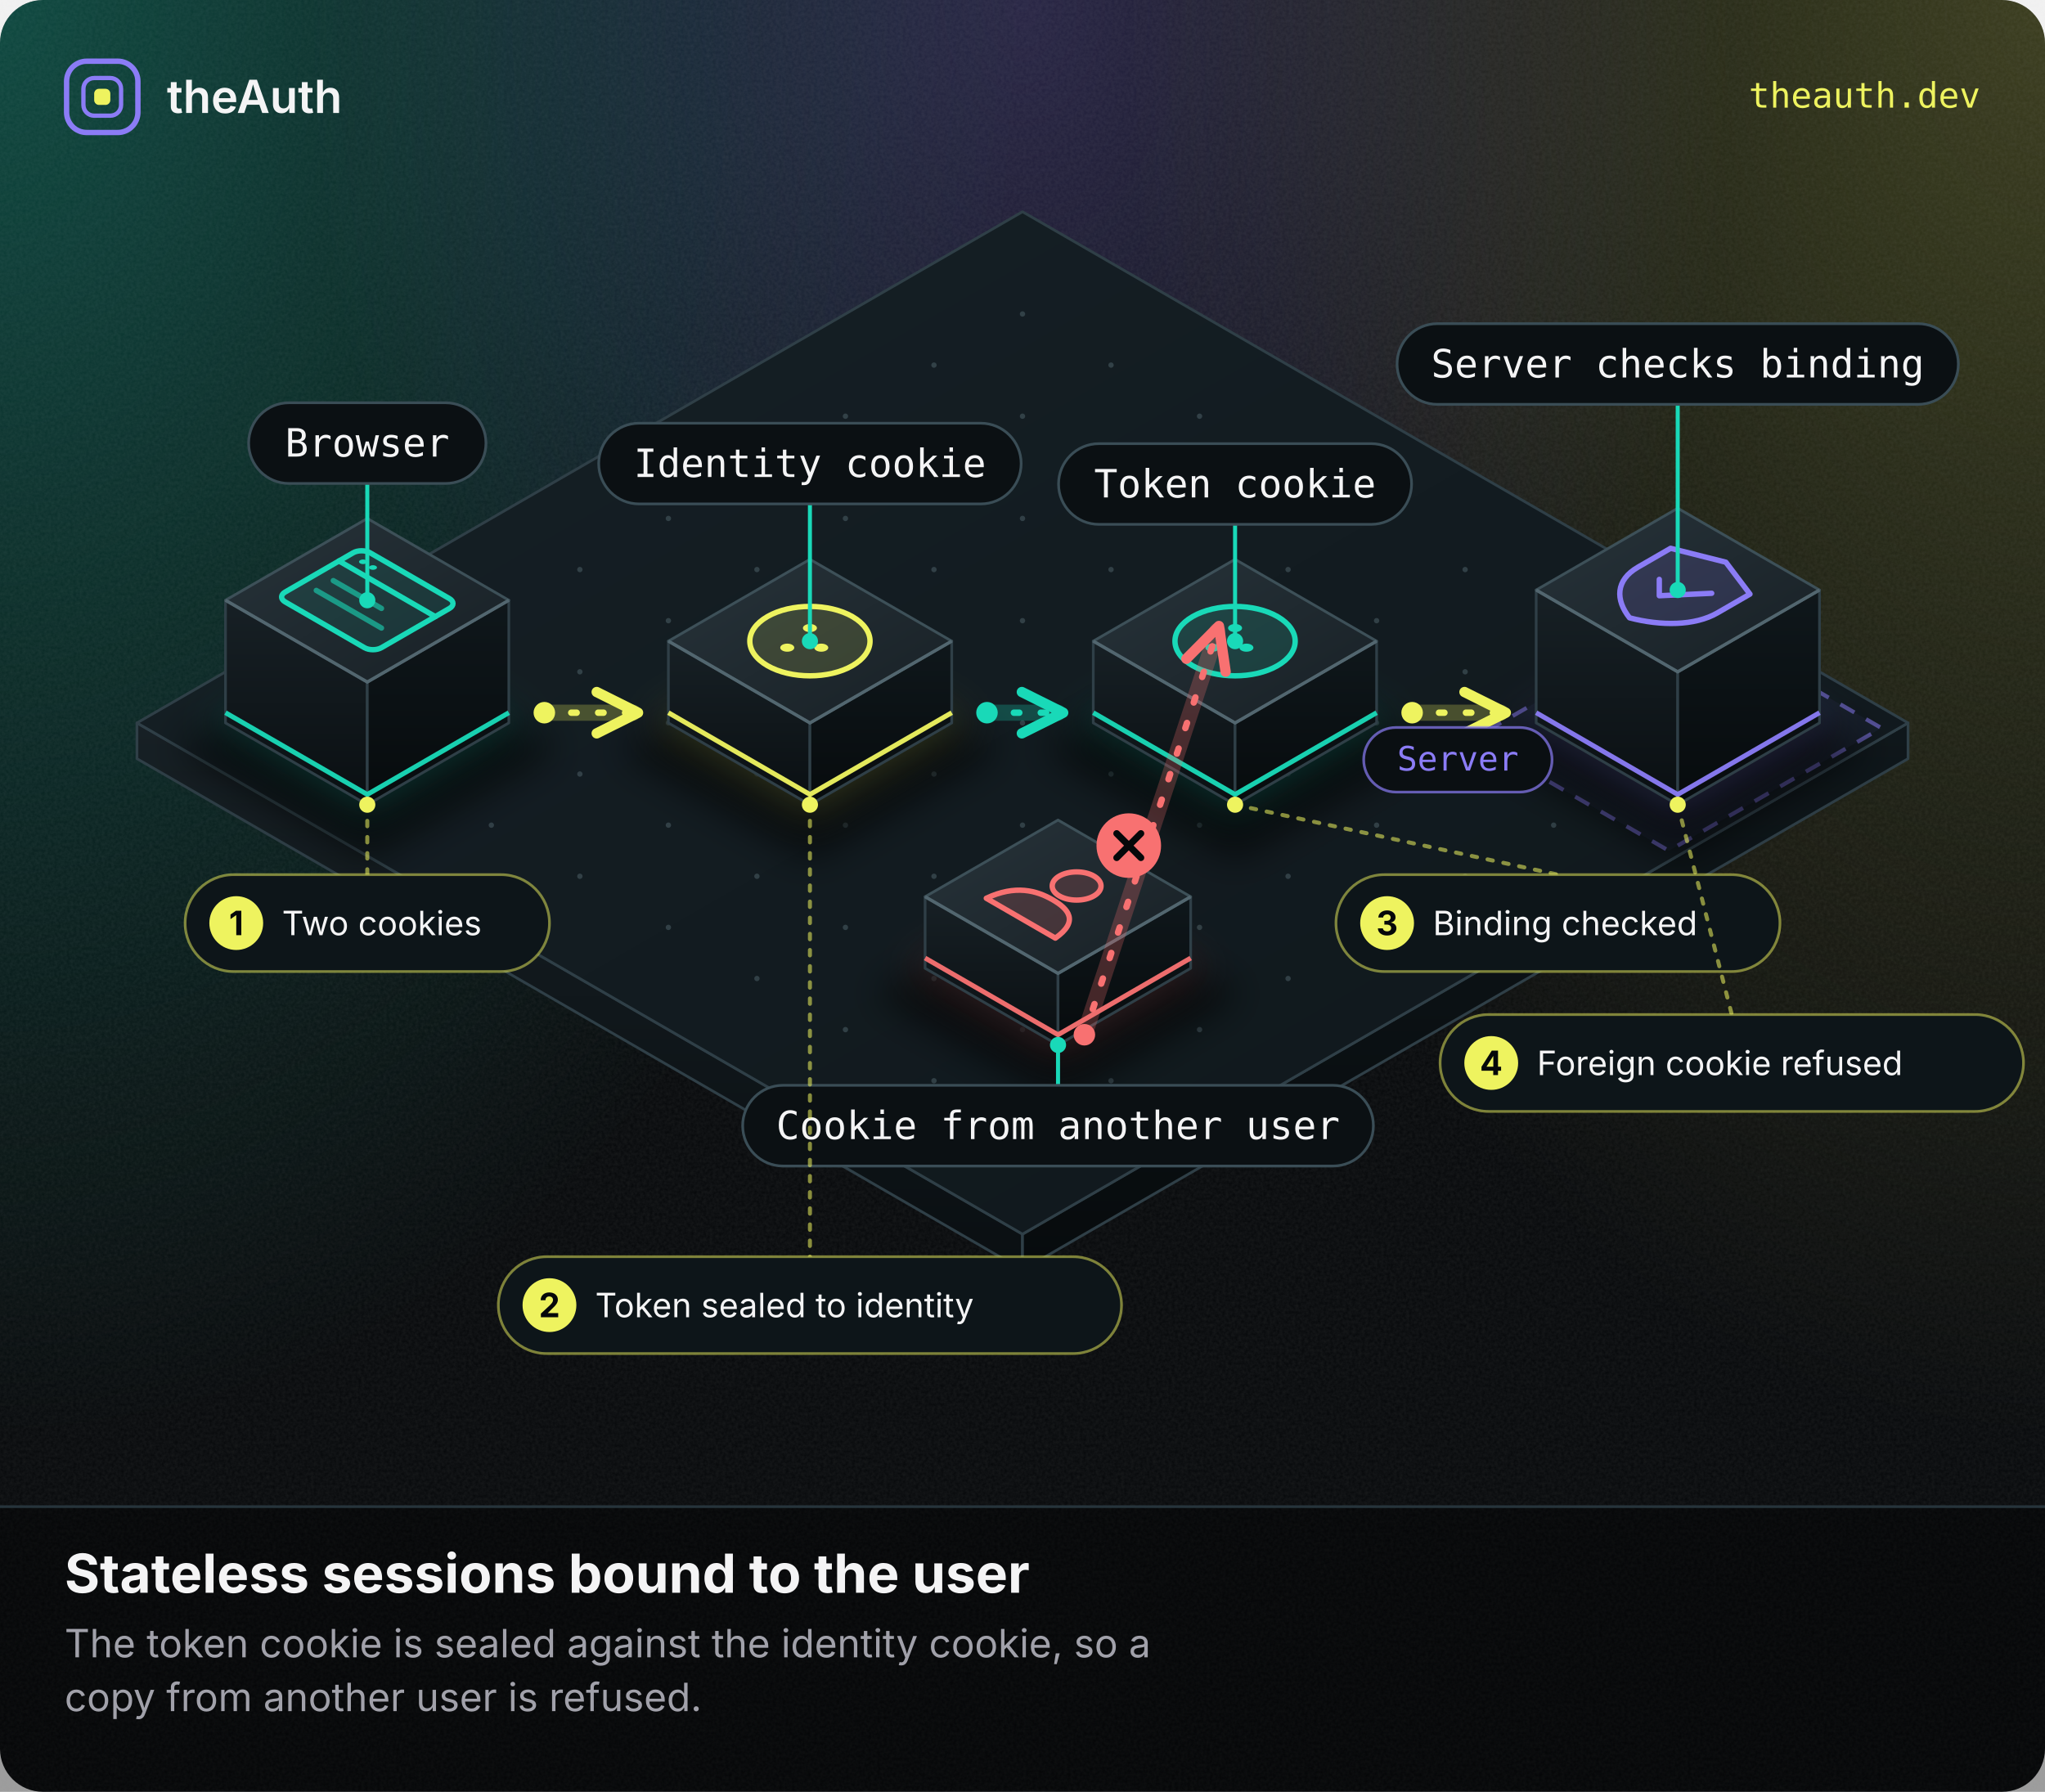
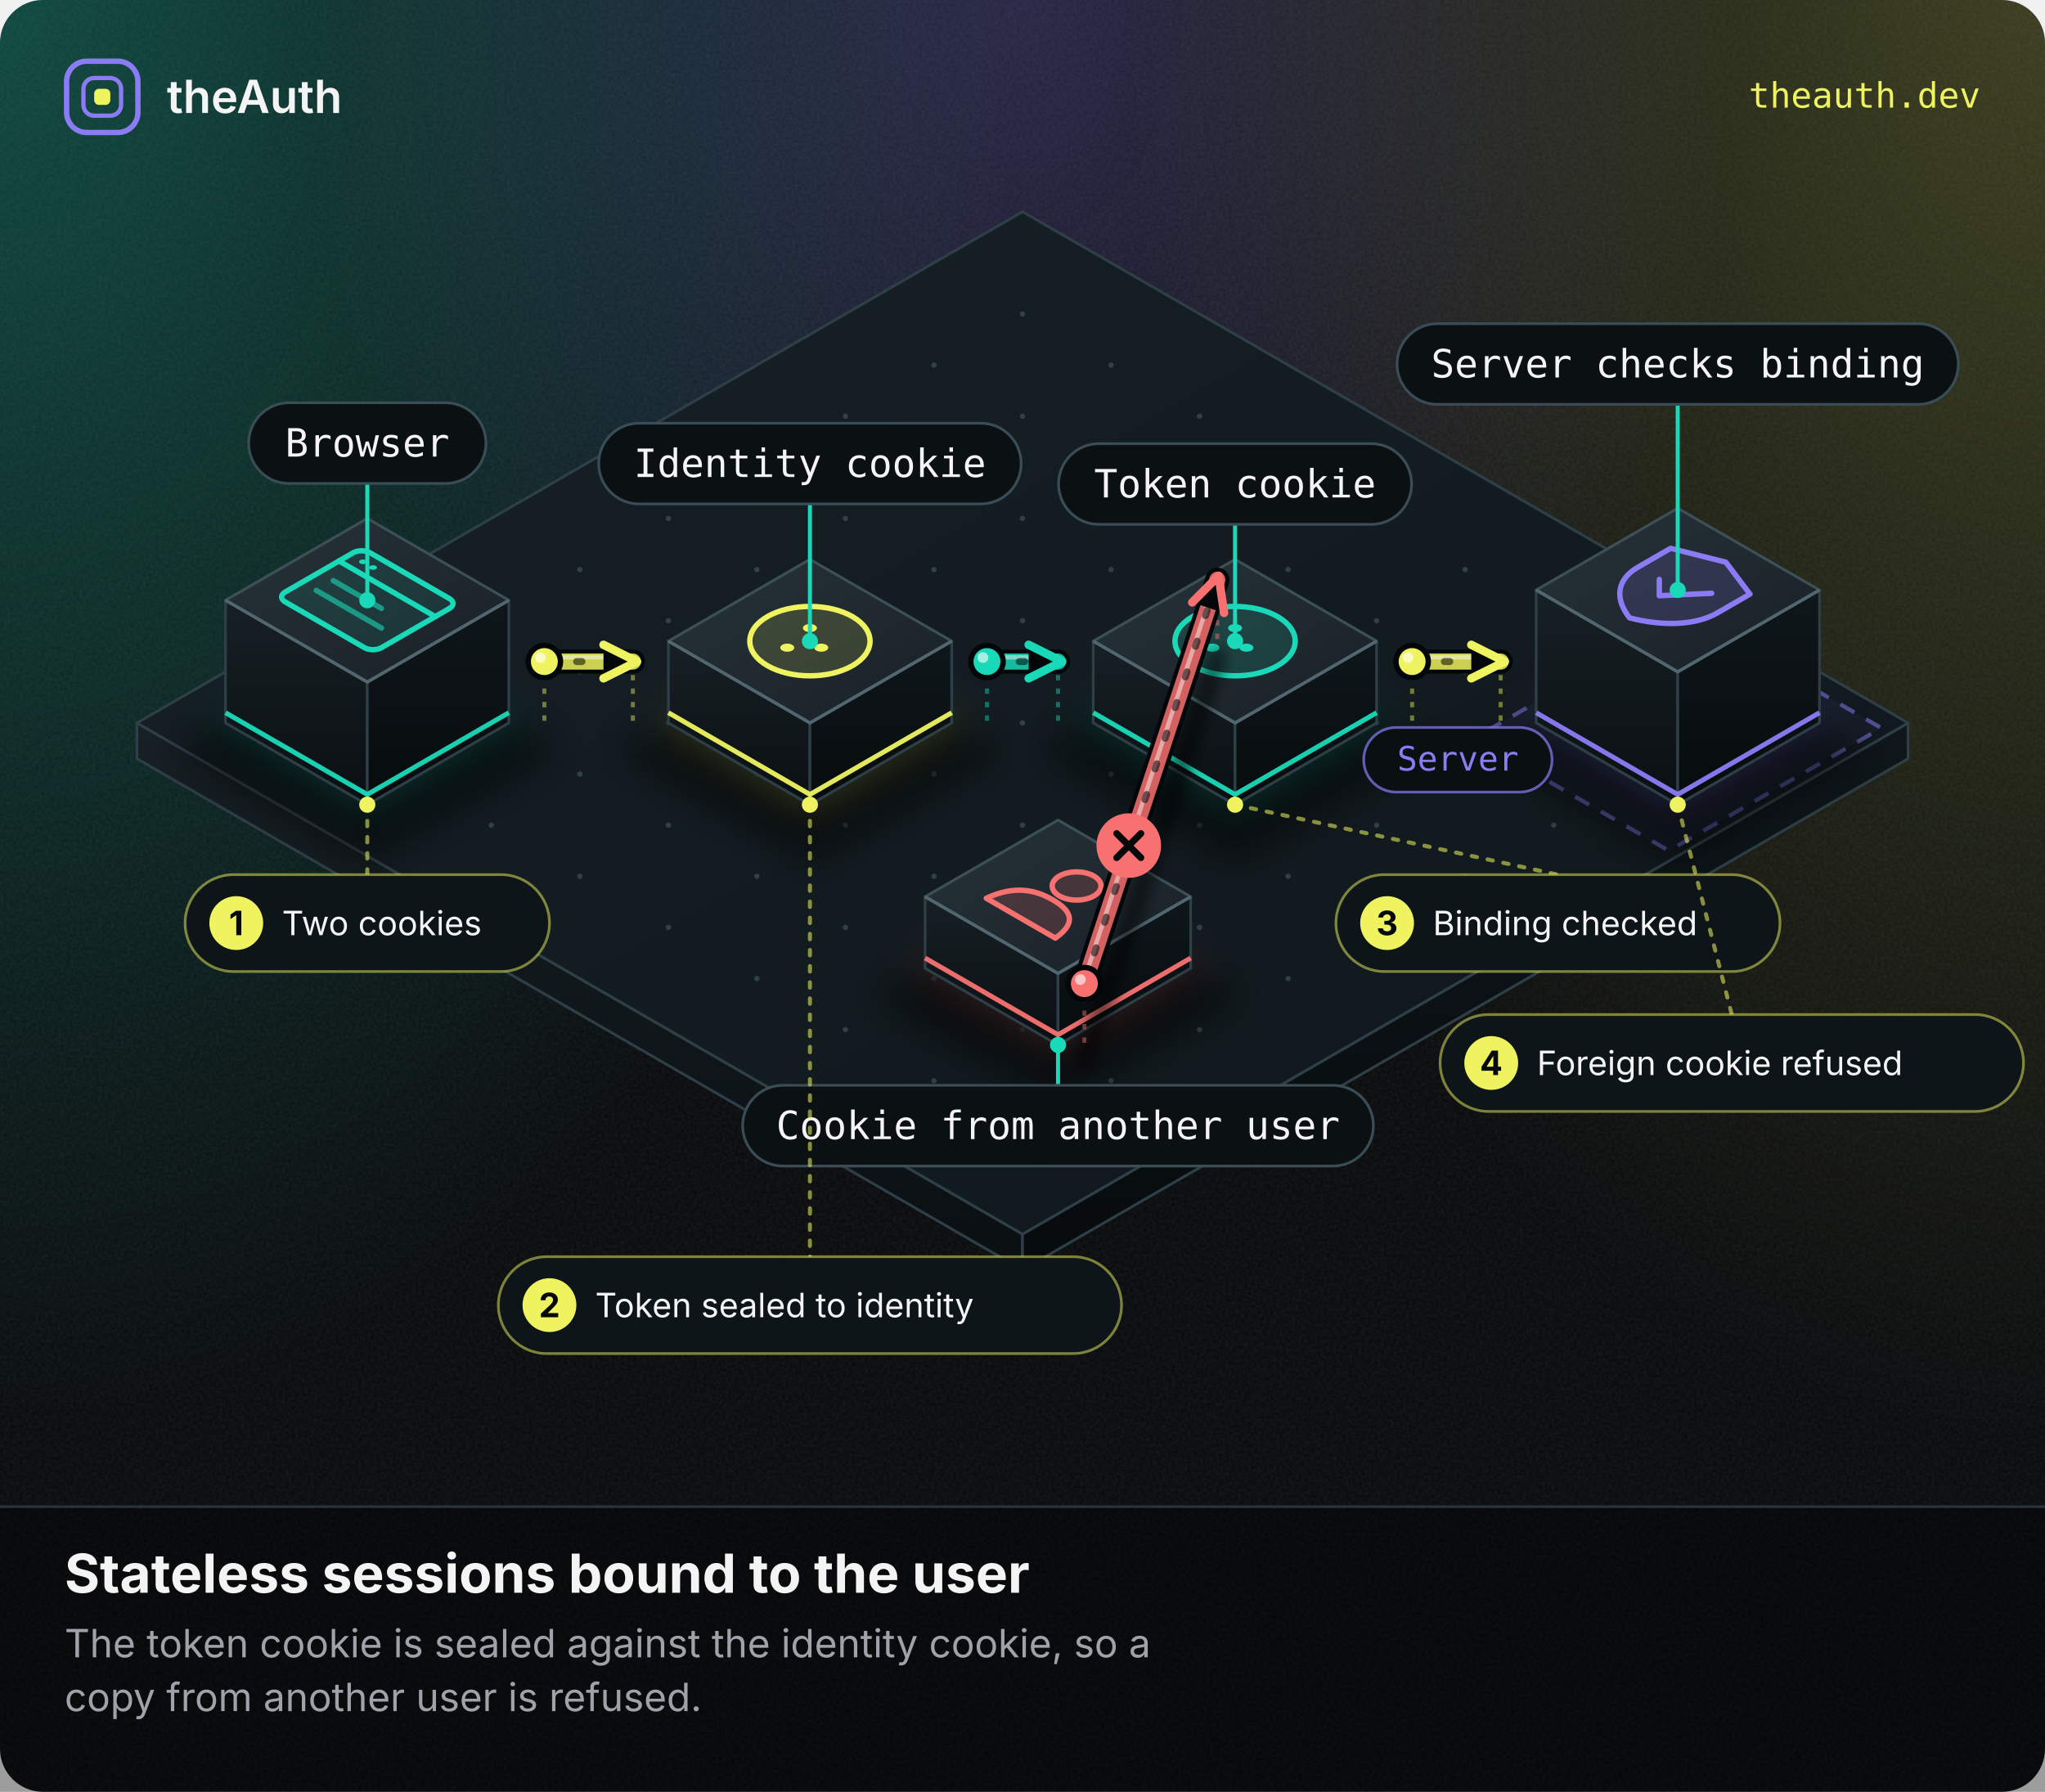
<svg xmlns="http://www.w3.org/2000/svg" viewBox="0 0 760 666" preserveAspectRatio="xMidYMid meet" role="img" aria-labelledby="t d" font-family="Inter,ui-sans-serif,system-ui,-apple-system,Segoe UI,Roboto,sans-serif">
  <defs>
    <radialGradient id="g1" cx="0" cy="0" r="1" gradientUnits="userSpaceOnUse" gradientTransform="translate(0 0) scale(380 532.8)">
      <stop stop-color="#19d9b8" stop-opacity=".30" />
      <stop offset="1" stop-color="#19d9b8" stop-opacity="0" />
    </radialGradient>
    <radialGradient id="g2" cx="0" cy="0" r="1" gradientUnits="userSpaceOnUse" gradientTransform="translate(380 0) scale(266 399.6)">
      <stop stop-color="#8b7cf6" stop-opacity=".24" />
      <stop offset="1" stop-color="#8b7cf6" stop-opacity="0" />
    </radialGradient>
    <radialGradient id="g3" cx="0" cy="0" r="1" gradientUnits="userSpaceOnUse" gradientTransform="translate(760 0) scale(342 532.8)">
      <stop stop-color="#eef35f" stop-opacity=".22" />
      <stop offset="1" stop-color="#eef35f" stop-opacity="0" />
    </radialGradient>
    <linearGradient id="tf" x1="0" y1="0" x2="1" y2="1">
      <stop stop-color="#27333a" />
      <stop offset="1" stop-color="#182025" />
    </linearGradient>
    <linearGradient id="lf" x1="0" y1="0" x2="0" y2="1">
      <stop stop-color="#172025" />
      <stop offset="1" stop-color="#0a0f12" />
    </linearGradient>
    <linearGradient id="rf" x1="0" y1="0" x2="0" y2="1">
      <stop stop-color="#0f171b" />
      <stop offset="1" stop-color="#070b0d" />
    </linearGradient>
    <linearGradient id="pf" x1="0" y1="0" x2="1" y2="1">
      <stop stop-color="#162026" />
      <stop offset="1" stop-color="#0f171b" />
    </linearGradient>
-     <marker id="mt" viewBox="0 0 10 10" refX="8" refY="5" markerWidth="8" markerHeight="8" orient="auto-start-reverse">
-       <path d="M1 1L9 5L1 9" fill="none" stroke="#19d9b8" stroke-width="2" stroke-linecap="round" stroke-linejoin="round" />
+     <marker id="mt" viewBox="0 0 10 10" refX="8" refY="5" markerWidth="6" markerHeight="6" orient="auto-start-reverse">
+       <path d="M1 1L9 5L1 9" fill="#04070a" stroke="#19d9b8" stroke-width="2" stroke-linecap="round" stroke-linejoin="round" />
    </marker>
-     <marker id="ml" viewBox="0 0 10 10" refX="8" refY="5" markerWidth="8" markerHeight="8" orient="auto-start-reverse">
-       <path d="M1 1L9 5L1 9" fill="none" stroke="#eef35f" stroke-width="2" stroke-linecap="round" stroke-linejoin="round" />
+     <marker id="ml" viewBox="0 0 10 10" refX="8" refY="5" markerWidth="6" markerHeight="6" orient="auto-start-reverse">
+       <path d="M1 1L9 5L1 9" fill="#04070a" stroke="#eef35f" stroke-width="2" stroke-linecap="round" stroke-linejoin="round" />
    </marker>
-     <marker id="mp" viewBox="0 0 10 10" refX="8" refY="5" markerWidth="8" markerHeight="8" orient="auto-start-reverse">
-       <path d="M1 1L9 5L1 9" fill="none" stroke="#8b7cf6" stroke-width="2" stroke-linecap="round" stroke-linejoin="round" />
+     <marker id="mp" viewBox="0 0 10 10" refX="8" refY="5" markerWidth="6" markerHeight="6" orient="auto-start-reverse">
+       <path d="M1 1L9 5L1 9" fill="#04070a" stroke="#8b7cf6" stroke-width="2" stroke-linecap="round" stroke-linejoin="round" />
    </marker>
-     <marker id="mr" viewBox="0 0 10 10" refX="8" refY="5" markerWidth="8" markerHeight="8" orient="auto-start-reverse">
-       <path d="M1 1L9 5L1 9" fill="none" stroke="#f87171" stroke-width="2" stroke-linecap="round" stroke-linejoin="round" />
+     <marker id="mr" viewBox="0 0 10 10" refX="8" refY="5" markerWidth="6" markerHeight="6" orient="auto-start-reverse">
+       <path d="M1 1L9 5L1 9" fill="#04070a" stroke="#f87171" stroke-width="2" stroke-linecap="round" stroke-linejoin="round" />
    </marker>
    <style>.flow{animation:flow 1.8s linear infinite}@keyframes flow{to{stroke-dashoffset:-20}}@media (prefers-reduced-motion:reduce){.flow{animation:none}}</style>
+     <filter id="sb" x="-20%" y="-20%" width="140%" height="140%">
+       <feGaussianBlur stdDeviation="2.5" />
+     </filter>
    <filter id="bl" x="-30%" y="-30%" width="160%" height="160%">
      <feGaussianBlur stdDeviation="7" />
    </filter>
    <filter id="n" x="0" y="0" width="100%" height="100%">
      <feTurbulence type="fractalNoise" baseFrequency=".85" numOctaves="2" seed="11" stitchTiles="stitch" />
      <feColorMatrix values="0 0 0 0 1  0 0 0 0 1  0 0 0 0 1  0 0 0 .7 0" />
    </filter>
  </defs>
  <rect width="760" height="666" rx="16" fill="#06080a" />
  <rect width="760" height="666" rx="16" fill="url(#g1)" />
  <rect width="760" height="666" rx="16" fill="url(#g2)" />
  <rect width="760" height="666" rx="16" fill="url(#g3)" />
  <rect width="760" height="666" rx="16" filter="url(#n)" opacity=".10" />
  <polygon points="50.9,282 380,472 380,458.7 50.9,268.7" fill="url(#lf)" stroke="#2f3f47" stroke-width="1" stroke-linejoin="round" />
  <polygon points="709.1,282 380,472 380,458.7 709.1,268.7" fill="url(#rf)" stroke="#2f3f47" stroke-width="1" stroke-linejoin="round" />
  <polygon points="380,78.7 709.1,268.7 380,458.7 50.9,268.7" fill="url(#pf)" stroke="#2f3f47" stroke-width="1" stroke-linejoin="round" />
  <circle cx="380" cy="116.7" r="1" fill="#46585f" opacity=".6" />
  <circle cx="347.1" cy="135.7" r="1" fill="#46585f" opacity=".6" />
  <circle cx="314.2" cy="154.7" r="1" fill="#46585f" opacity=".6" />
  <circle cx="281.3" cy="173.7" r="1" fill="#46585f" opacity=".6" />
  <circle cx="248.4" cy="192.7" r="1" fill="#46585f" opacity=".6" />
  <circle cx="215.5" cy="211.7" r="1" fill="#46585f" opacity=".6" />
  <circle cx="182.6" cy="230.7" r="1" fill="#46585f" opacity=".6" />
  <circle cx="149.6" cy="249.7" r="1" fill="#46585f" opacity=".6" />
  <circle cx="116.7" cy="268.7" r="1" fill="#46585f" opacity=".6" />
  <circle cx="412.9" cy="135.7" r="1" fill="#46585f" opacity=".6" />
  <circle cx="380" cy="154.7" r="1" fill="#46585f" opacity=".6" />
  <circle cx="347.1" cy="173.7" r="1" fill="#46585f" opacity=".6" />
  <circle cx="314.2" cy="192.7" r="1" fill="#46585f" opacity=".6" />
  <circle cx="281.3" cy="211.7" r="1" fill="#46585f" opacity=".6" />
  <circle cx="248.4" cy="230.7" r="1" fill="#46585f" opacity=".6" />
  <circle cx="215.5" cy="249.7" r="1" fill="#46585f" opacity=".6" />
  <circle cx="182.6" cy="268.7" r="1" fill="#46585f" opacity=".6" />
  <circle cx="149.6" cy="287.7" r="1" fill="#46585f" opacity=".6" />
  <circle cx="445.8" cy="154.7" r="1" fill="#46585f" opacity=".6" />
  <circle cx="412.9" cy="173.7" r="1" fill="#46585f" opacity=".6" />
  <circle cx="380" cy="192.7" r="1" fill="#46585f" opacity=".6" />
  <circle cx="347.1" cy="211.7" r="1" fill="#46585f" opacity=".6" />
  <circle cx="314.2" cy="230.7" r="1" fill="#46585f" opacity=".6" />
  <circle cx="281.3" cy="249.7" r="1" fill="#46585f" opacity=".6" />
  <circle cx="248.4" cy="268.7" r="1" fill="#46585f" opacity=".6" />
  <circle cx="215.5" cy="287.7" r="1" fill="#46585f" opacity=".6" />
  <circle cx="182.6" cy="306.7" r="1" fill="#46585f" opacity=".6" />
  <circle cx="478.7" cy="173.7" r="1" fill="#46585f" opacity=".6" />
  <circle cx="445.8" cy="192.7" r="1" fill="#46585f" opacity=".6" />
  <circle cx="412.9" cy="211.7" r="1" fill="#46585f" opacity=".6" />
  <circle cx="380" cy="230.7" r="1" fill="#46585f" opacity=".6" />
  <circle cx="347.1" cy="249.7" r="1" fill="#46585f" opacity=".6" />
  <circle cx="314.2" cy="268.7" r="1" fill="#46585f" opacity=".6" />
  <circle cx="281.3" cy="287.7" r="1" fill="#46585f" opacity=".6" />
  <circle cx="248.4" cy="306.7" r="1" fill="#46585f" opacity=".6" />
  <circle cx="215.5" cy="325.7" r="1" fill="#46585f" opacity=".6" />
  <circle cx="511.6" cy="192.7" r="1" fill="#46585f" opacity=".6" />
  <circle cx="478.7" cy="211.7" r="1" fill="#46585f" opacity=".6" />
  <circle cx="445.8" cy="230.7" r="1" fill="#46585f" opacity=".6" />
  <circle cx="412.9" cy="249.7" r="1" fill="#46585f" opacity=".6" />
  <circle cx="380" cy="268.7" r="1" fill="#46585f" opacity=".6" />
  <circle cx="347.1" cy="287.7" r="1" fill="#46585f" opacity=".6" />
  <circle cx="314.2" cy="306.7" r="1" fill="#46585f" opacity=".6" />
  <circle cx="281.3" cy="325.7" r="1" fill="#46585f" opacity=".6" />
  <circle cx="248.4" cy="344.7" r="1" fill="#46585f" opacity=".6" />
  <circle cx="544.5" cy="211.7" r="1" fill="#46585f" opacity=".6" />
  <circle cx="511.6" cy="230.7" r="1" fill="#46585f" opacity=".6" />
  <circle cx="478.7" cy="249.7" r="1" fill="#46585f" opacity=".6" />
  <circle cx="445.8" cy="268.7" r="1" fill="#46585f" opacity=".6" />
  <circle cx="412.9" cy="287.7" r="1" fill="#46585f" opacity=".6" />
  <circle cx="380" cy="306.7" r="1" fill="#46585f" opacity=".6" />
  <circle cx="347.1" cy="325.7" r="1" fill="#46585f" opacity=".6" />
  <circle cx="314.2" cy="344.7" r="1" fill="#46585f" opacity=".6" />
  <circle cx="281.3" cy="363.7" r="1" fill="#46585f" opacity=".6" />
  <circle cx="577.4" cy="230.7" r="1" fill="#46585f" opacity=".6" />
  <circle cx="544.5" cy="249.7" r="1" fill="#46585f" opacity=".6" />
  <circle cx="511.6" cy="268.7" r="1" fill="#46585f" opacity=".6" />
  <circle cx="478.7" cy="287.7" r="1" fill="#46585f" opacity=".6" />
  <circle cx="445.8" cy="306.7" r="1" fill="#46585f" opacity=".6" />
  <circle cx="412.9" cy="325.7" r="1" fill="#46585f" opacity=".6" />
  <circle cx="380" cy="344.7" r="1" fill="#46585f" opacity=".6" />
  <circle cx="347.1" cy="363.7" r="1" fill="#46585f" opacity=".6" />
  <circle cx="314.2" cy="382.7" r="1" fill="#46585f" opacity=".6" />
  <circle cx="610.4" cy="249.7" r="1" fill="#46585f" opacity=".6" />
  <circle cx="577.4" cy="268.7" r="1" fill="#46585f" opacity=".6" />
  <circle cx="544.5" cy="287.7" r="1" fill="#46585f" opacity=".6" />
  <circle cx="511.6" cy="306.7" r="1" fill="#46585f" opacity=".6" />
  <circle cx="478.7" cy="325.7" r="1" fill="#46585f" opacity=".6" />
  <circle cx="445.8" cy="344.7" r="1" fill="#46585f" opacity=".6" />
  <circle cx="412.9" cy="363.7" r="1" fill="#46585f" opacity=".6" />
  <circle cx="380" cy="382.7" r="1" fill="#46585f" opacity=".6" />
  <circle cx="347.1" cy="401.7" r="1" fill="#46585f" opacity=".6" />
  <circle cx="643.3" cy="268.7" r="1" fill="#46585f" opacity=".6" />
  <circle cx="610.4" cy="287.7" r="1" fill="#46585f" opacity=".6" />
  <circle cx="577.4" cy="306.7" r="1" fill="#46585f" opacity=".6" />
  <circle cx="544.5" cy="325.7" r="1" fill="#46585f" opacity=".6" />
  <circle cx="511.6" cy="344.7" r="1" fill="#46585f" opacity=".6" />
  <circle cx="478.7" cy="363.7" r="1" fill="#46585f" opacity=".6" />
  <circle cx="445.8" cy="382.7" r="1" fill="#46585f" opacity=".6" />
  <circle cx="412.9" cy="401.7" r="1" fill="#46585f" opacity=".6" />
  <circle cx="380" cy="420.7" r="1" fill="#46585f" opacity=".6" />
  <polygon points="626.8,228.8 699.2,270.6 620.2,316.2 547.8,274.4" fill="#8b7cf6" fill-opacity=".05" stroke="#8b7cf6" stroke-opacity=".55" stroke-width="1.5" stroke-dasharray="6 5" stroke-linejoin="round" />
  <polygon points="136.5,237.2 207.6,278.2 136.5,319.2 65.4,278.2" fill="#000" opacity=".6" filter="url(#bl)" />
  <polygon points="136.5,234.5 195.7,268.7 136.5,302.9 77.2,268.7" fill="#19d9b8" opacity=".16" filter="url(#bl)" />
  <polygon points="83.8,268.7 136.5,299.1 136.5,253.5 83.8,223.1" fill="url(#lf)" stroke="#2f3f47" stroke-width="1" stroke-linejoin="round" />
  <polygon points="189.1,268.7 136.5,299.1 136.5,253.5 189.1,223.1" fill="url(#rf)" stroke="#2f3f47" stroke-width="1" stroke-linejoin="round" />
  <polygon points="136.5,192.7 189.1,223.1 136.5,253.5 83.8,223.1" fill="url(#tf)" stroke="#3d5058" stroke-width="1" stroke-linejoin="round" />
  <polyline points="83.8,223.1 136.5,253.5 189.1,223.1" fill="none" stroke="#52666f" stroke-width="1.2" />
  <polyline points="83.8,264.9 136.5,295.3 189.1,264.9" fill="none" stroke="#19d9b8" stroke-width="1.8" opacity=".95" />
  <g transform="matrix(52.653 30.4 -52.653 30.4 136.5 192.7)" fill="none" stroke-width="2" stroke-linecap="round" stroke-linejoin="round" style="vector-effect:non-scaling-stroke">
    <rect vector-effect="non-scaling-stroke" x=".16" y=".2" width=".68" height=".6" rx=".06" fill="#19d9b8" fill-opacity=".1" stroke="#19d9b8" />
    <path vector-effect="non-scaling-stroke" d="M.16 .36H.84" stroke="#19d9b8" />
    <circle vector-effect="non-scaling-stroke" cx=".25" cy=".28" r=".02" fill="#19d9b8" stroke="none" />
    <circle vector-effect="non-scaling-stroke" cx=".32" cy=".28" r=".02" fill="#19d9b8" stroke="none" />
    <path vector-effect="non-scaling-stroke" d="M.26 .5H.6M.26 .62H.72" stroke="#19d9b8" stroke-opacity=".6" />
  </g>
  <polygon points="301,237.2 372.1,278.2 301,319.2 229.9,278.2" fill="#000" opacity=".6" filter="url(#bl)" />
  <polygon points="301,234.5 360.3,268.7 301,302.9 241.8,268.7" fill="#eef35f" opacity=".16" filter="url(#bl)" />
  <polygon points="248.4,268.7 301,299.1 301,268.7 248.4,238.3" fill="url(#lf)" stroke="#2f3f47" stroke-width="1" stroke-linejoin="round" />
  <polygon points="353.7,268.7 301,299.1 301,268.7 353.7,238.3" fill="url(#rf)" stroke="#2f3f47" stroke-width="1" stroke-linejoin="round" />
  <polygon points="301,207.9 353.7,238.3 301,268.7 248.4,238.3" fill="url(#tf)" stroke="#3d5058" stroke-width="1" stroke-linejoin="round" />
  <polyline points="248.4,238.3 301,268.7 353.7,238.3" fill="none" stroke="#52666f" stroke-width="1.2" />
  <polyline points="248.4,264.9 301,295.3 353.7,264.9" fill="none" stroke="#eef35f" stroke-width="1.8" opacity=".95" />
  <g transform="matrix(52.653 30.4 -52.653 30.4 301 207.9)" fill="none" stroke-width="2" stroke-linecap="round" stroke-linejoin="round" style="vector-effect:non-scaling-stroke">
    <circle vector-effect="non-scaling-stroke" cx=".5" cy=".5" r=".3" fill="#eef35f" fill-opacity=".14" stroke="#eef35f" />
    <circle vector-effect="non-scaling-stroke" cx=".42" cy=".42" r=".035" fill="#eef35f" stroke="none" />
    <circle vector-effect="non-scaling-stroke" cx=".58" cy=".5" r=".035" fill="#eef35f" stroke="none" />
    <circle vector-effect="non-scaling-stroke" cx=".46" cy=".62" r=".035" fill="#eef35f" stroke="none" />
  </g>
  <polygon points="459,237.2 530.1,278.2 459,319.2 387.9,278.2" fill="#000" opacity=".6" filter="url(#bl)" />
  <polygon points="459,234.5 518.2,268.7 459,302.9 399.7,268.7" fill="#19d9b8" opacity=".16" filter="url(#bl)" />
  <polygon points="406.3,268.7 459,299.1 459,268.7 406.3,238.3" fill="url(#lf)" stroke="#2f3f47" stroke-width="1" stroke-linejoin="round" />
  <polygon points="511.6,268.7 459,299.1 459,268.7 511.6,238.3" fill="url(#rf)" stroke="#2f3f47" stroke-width="1" stroke-linejoin="round" />
  <polygon points="459,207.9 511.6,238.3 459,268.7 406.3,238.3" fill="url(#tf)" stroke="#3d5058" stroke-width="1" stroke-linejoin="round" />
  <polyline points="406.3,238.3 459,268.7 511.6,238.3" fill="none" stroke="#52666f" stroke-width="1.2" />
  <polyline points="406.3,264.9 459,295.3 511.6,264.9" fill="none" stroke="#19d9b8" stroke-width="1.8" opacity=".95" />
  <g transform="matrix(52.653 30.4 -52.653 30.4 459 207.9)" fill="none" stroke-width="2" stroke-linecap="round" stroke-linejoin="round" style="vector-effect:non-scaling-stroke">
    <circle vector-effect="non-scaling-stroke" cx=".5" cy=".5" r=".3" fill="#19d9b8" fill-opacity=".14" stroke="#19d9b8" />
    <circle vector-effect="non-scaling-stroke" cx=".42" cy=".42" r=".035" fill="#19d9b8" stroke="none" />
    <circle vector-effect="non-scaling-stroke" cx=".58" cy=".5" r=".035" fill="#19d9b8" stroke="none" />
    <circle vector-effect="non-scaling-stroke" cx=".46" cy=".62" r=".035" fill="#19d9b8" stroke="none" />
  </g>
  <polygon points="623.5,237.2 694.6,278.2 623.5,319.2 552.4,278.2" fill="#000" opacity=".6" filter="url(#bl)" />
  <polygon points="623.5,234.5 682.8,268.7 623.5,302.9 564.3,268.7" fill="#8b7cf6" opacity=".16" filter="url(#bl)" />
  <polygon points="570.9,268.7 623.5,299.1 623.5,249.7 570.9,219.3" fill="url(#lf)" stroke="#2f3f47" stroke-width="1" stroke-linejoin="round" />
  <polygon points="676.2,268.7 623.5,299.1 623.5,249.7 676.2,219.3" fill="url(#rf)" stroke="#2f3f47" stroke-width="1" stroke-linejoin="round" />
  <polygon points="623.5,188.9 676.2,219.3 623.5,249.7 570.9,219.3" fill="url(#tf)" stroke="#3d5058" stroke-width="1" stroke-linejoin="round" />
  <polyline points="570.9,219.3 623.5,249.7 676.2,219.3" fill="none" stroke="#52666f" stroke-width="1.2" />
  <polyline points="570.9,264.9 623.5,295.3 676.2,264.9" fill="none" stroke="#8b7cf6" stroke-width="1.8" opacity=".95" />
  <g transform="matrix(52.653 30.4 -52.653 30.4 623.5 188.9)" fill="none" stroke-width="2" stroke-linecap="round" stroke-linejoin="round" style="vector-effect:non-scaling-stroke">
    <path vector-effect="non-scaling-stroke" d="M.5 .16L.78 .27V.5C.78 .66 .66 .78 .5 .84C.34 .78 .22 .66 .22 .5V.27Z" fill="#8b7cf6" fill-opacity=".16" stroke="#8b7cf6" />
    <path vector-effect="non-scaling-stroke" d="M.37 .5L.47 .6L.64 .4" fill="none" stroke="#8b7cf6" />
  </g>
-   <polyline points="202.3,264.9 235.2,264.9" fill="none" stroke="#eef35f" stroke-opacity=".25" stroke-width="6" stroke-linecap="round" stroke-linejoin="round" />
-   <polyline class="flow" points="202.3,264.9 235.2,264.9" fill="none" stroke="#eef35f" stroke-width="2.4" stroke-dasharray="2 8" stroke-linecap="round" stroke-linejoin="round" marker-end="url(#ml)" />
-   <circle cx="202.3" cy="264.9" r="4" fill="#eef35f" />
-   <polyline points="366.8,264.9 393.2,264.9" fill="none" stroke="#19d9b8" stroke-opacity=".25" stroke-width="6" stroke-linecap="round" stroke-linejoin="round" />
-   <polyline class="flow" points="366.8,264.9 393.2,264.9" fill="none" stroke="#19d9b8" stroke-width="2.4" stroke-dasharray="2 8" stroke-linecap="round" stroke-linejoin="round" marker-end="url(#mt)" />
-   <circle cx="366.8" cy="264.9" r="4" fill="#19d9b8" />
-   <polyline points="524.8,264.9 557.7,264.9" fill="none" stroke="#eef35f" stroke-opacity=".25" stroke-width="6" stroke-linecap="round" stroke-linejoin="round" />
-   <polyline class="flow" points="524.8,264.9 557.7,264.9" fill="none" stroke="#eef35f" stroke-width="2.4" stroke-dasharray="2 8" stroke-linecap="round" stroke-linejoin="round" marker-end="url(#ml)" />
-   <circle cx="524.8" cy="264.9" r="4" fill="#eef35f" />
+   <polyline points="202.3,274.8 235.2,274.8" fill="none" stroke="#000" stroke-opacity=".5" stroke-width="7" stroke-linecap="round" stroke-linejoin="round" filter="url(#sb)" />
+   <line x1="202.3" y1="245.9" x2="202.3" y2="268.7" stroke="#eef35f" stroke-opacity=".45" stroke-width="1.5" stroke-dasharray="2 3" />
+   <line x1="235.2" y1="245.9" x2="235.2" y2="268.7" stroke="#eef35f" stroke-opacity=".45" stroke-width="1.5" stroke-dasharray="2 3" />
+   <polyline points="202.3,245.9 235.2,245.9" fill="none" stroke="#04070a" stroke-width="9" stroke-linecap="round" stroke-linejoin="round" />
+   <polyline points="202.3,245.9 235.2,245.9" fill="none" stroke="#eef35f" stroke-opacity=".85" stroke-width="6" stroke-linecap="round" stroke-linejoin="round" />
+   <polyline points="202.3,244.3 235.2,244.3" fill="none" stroke="#fff" stroke-opacity=".45" stroke-width="1.6" stroke-linecap="round" stroke-linejoin="round" />
+   <polyline class="flow" points="202.3,245.9 235.2,245.9" fill="none" stroke="#04070a" stroke-opacity=".55" stroke-width="2.6" stroke-dasharray="2 10" stroke-linecap="round" stroke-linejoin="round" marker-end="url(#ml)" />
+   <circle cx="202.3" cy="245.9" r="6" fill="#eef35f" stroke="#04070a" stroke-width="2" />
+   <circle cx="200.8" cy="244.4" r="2" fill="#fff" fill-opacity=".6" />
+   <polyline points="366.8,274.8 393.2,274.8" fill="none" stroke="#000" stroke-opacity=".5" stroke-width="7" stroke-linecap="round" stroke-linejoin="round" filter="url(#sb)" />
+   <line x1="366.8" y1="245.9" x2="366.8" y2="268.7" stroke="#19d9b8" stroke-opacity=".45" stroke-width="1.5" stroke-dasharray="2 3" />
+   <line x1="393.2" y1="245.9" x2="393.2" y2="268.7" stroke="#19d9b8" stroke-opacity=".45" stroke-width="1.5" stroke-dasharray="2 3" />
+   <polyline points="366.8,245.9 393.2,245.9" fill="none" stroke="#04070a" stroke-width="9" stroke-linecap="round" stroke-linejoin="round" />
+   <polyline points="366.8,245.9 393.2,245.9" fill="none" stroke="#19d9b8" stroke-opacity=".85" stroke-width="6" stroke-linecap="round" stroke-linejoin="round" />
+   <polyline points="366.8,244.3 393.2,244.3" fill="none" stroke="#fff" stroke-opacity=".45" stroke-width="1.6" stroke-linecap="round" stroke-linejoin="round" />
+   <polyline class="flow" points="366.8,245.9 393.2,245.9" fill="none" stroke="#04070a" stroke-opacity=".55" stroke-width="2.6" stroke-dasharray="2 10" stroke-linecap="round" stroke-linejoin="round" marker-end="url(#mt)" />
+   <circle cx="366.8" cy="245.9" r="6" fill="#19d9b8" stroke="#04070a" stroke-width="2" />
+   <circle cx="365.3" cy="244.4" r="2" fill="#fff" fill-opacity=".6" />
+   <polyline points="524.8,274.8 557.7,274.8" fill="none" stroke="#000" stroke-opacity=".5" stroke-width="7" stroke-linecap="round" stroke-linejoin="round" filter="url(#sb)" />
+   <line x1="524.8" y1="245.9" x2="524.8" y2="268.7" stroke="#eef35f" stroke-opacity=".45" stroke-width="1.5" stroke-dasharray="2 3" />
+   <line x1="557.7" y1="245.9" x2="557.7" y2="268.7" stroke="#eef35f" stroke-opacity=".45" stroke-width="1.5" stroke-dasharray="2 3" />
+   <polyline points="524.8,245.9 557.7,245.9" fill="none" stroke="#04070a" stroke-width="9" stroke-linecap="round" stroke-linejoin="round" />
+   <polyline points="524.8,245.9 557.7,245.9" fill="none" stroke="#eef35f" stroke-opacity=".85" stroke-width="6" stroke-linecap="round" stroke-linejoin="round" />
+   <polyline points="524.8,244.3 557.7,244.3" fill="none" stroke="#fff" stroke-opacity=".45" stroke-width="1.6" stroke-linecap="round" stroke-linejoin="round" />
+   <polyline class="flow" points="524.8,245.9 557.7,245.9" fill="none" stroke="#04070a" stroke-opacity=".55" stroke-width="2.6" stroke-dasharray="2 10" stroke-linecap="round" stroke-linejoin="round" marker-end="url(#ml)" />
+   <circle cx="524.8" cy="245.9" r="6" fill="#eef35f" stroke="#04070a" stroke-width="2" />
+   <circle cx="523.3" cy="244.4" r="2" fill="#fff" fill-opacity=".6" />
  <polygon points="393.2,330.3 461,369.4 393.2,408.5 325.4,369.4" fill="#000" opacity=".6" filter="url(#bl)" />
  <polygon points="393.2,327.6 449.1,359.9 393.2,392.2 337.2,359.9" fill="#f87171" opacity=".16" filter="url(#bl)" />
  <polygon points="343.8,359.9 393.2,388.4 393.2,361.8 343.8,333.3" fill="url(#lf)" stroke="#2f3f47" stroke-width="1" stroke-linejoin="round" />
  <polygon points="442.5,359.9 393.2,388.4 393.2,361.8 442.5,333.3" fill="url(#rf)" stroke="#2f3f47" stroke-width="1" stroke-linejoin="round" />
  <polygon points="393.2,304.8 442.5,333.3 393.2,361.8 343.8,333.3" fill="url(#tf)" stroke="#3d5058" stroke-width="1" stroke-linejoin="round" />
  <polyline points="343.8,333.3 393.2,361.8 442.5,333.3" fill="none" stroke="#52666f" stroke-width="1.2" />
  <polyline points="343.8,356.1 393.2,384.6 442.5,356.1" fill="none" stroke="#f87171" stroke-width="1.8" opacity=".95" />
  <g transform="matrix(49.362 28.5 -49.362 28.5 393.2 304.8)" fill="none" stroke-width="2" stroke-linecap="round" stroke-linejoin="round" style="vector-effect:non-scaling-stroke">
    <circle vector-effect="non-scaling-stroke" cx=".5" cy=".36" r=".13" fill="#f87171" fill-opacity=".18" stroke="#f87171" />
    <path vector-effect="non-scaling-stroke" d="M.24 .78C.26 .58 .38 .54 .5 .54S.74 .58 .76 .78Z" fill="#f87171" fill-opacity=".18" stroke="#f87171" />
  </g>
-   <polyline points="403,384.6 452.4,234.5" fill="none" stroke="#f87171" stroke-opacity=".25" stroke-width="6" stroke-linecap="round" stroke-linejoin="round" />
-   <polyline class="flow" points="403,384.6 452.4,234.5" fill="none" stroke="#f87171" stroke-width="2.4" stroke-dasharray="2 8" stroke-linecap="round" stroke-linejoin="round" marker-end="url(#mr)" />
-   <circle cx="403" cy="384.6" r="4" fill="#f87171" />
+   <polyline points="403,394.5 452.4,244.4" fill="none" stroke="#000" stroke-opacity=".5" stroke-width="7" stroke-linecap="round" stroke-linejoin="round" filter="url(#sb)" />
+   <line x1="403" y1="365.6" x2="403" y2="388.4" stroke="#f87171" stroke-opacity=".45" stroke-width="1.5" stroke-dasharray="2 3" />
+   <line x1="452.4" y1="215.5" x2="452.4" y2="238.3" stroke="#f87171" stroke-opacity=".45" stroke-width="1.5" stroke-dasharray="2 3" />
+   <polyline points="403,365.6 452.4,215.5" fill="none" stroke="#04070a" stroke-width="9" stroke-linecap="round" stroke-linejoin="round" />
+   <polyline points="403,365.6 452.4,215.5" fill="none" stroke="#f87171" stroke-opacity=".85" stroke-width="6" stroke-linecap="round" stroke-linejoin="round" />
+   <polyline points="403,364 452.4,213.9" fill="none" stroke="#fff" stroke-opacity=".45" stroke-width="1.6" stroke-linecap="round" stroke-linejoin="round" />
+   <polyline class="flow" points="403,365.6 452.4,215.5" fill="none" stroke="#04070a" stroke-opacity=".55" stroke-width="2.6" stroke-dasharray="2 10" stroke-linecap="round" stroke-linejoin="round" marker-end="url(#mr)" />
+   <circle cx="403" cy="365.6" r="6" fill="#f87171" stroke="#04070a" stroke-width="2" />
+   <circle cx="401.5" cy="364.1" r="2" fill="#fff" fill-opacity=".6" />
  <circle cx="419.5" cy="314.3" r="12" fill="#f87171" />
  <path d="M415 309.8L424 318.8M424 309.8L415 318.8" stroke="#06080a" stroke-width="2.5" stroke-linecap="round" />
  <rect x="506.8" y="270.4" width="70" height="24" rx="12" fill="#0a0f12" stroke="#8b7cf6" stroke-opacity=".7" />
  <text x="541.8" y="286.4" text-anchor="middle" font-size="12.5" fill="#8b7cf6" font-family="ui-monospace,JetBrains Mono,Menlo,Consolas,monospace">Server</text>
  <line x1="136.5" y1="179.7" x2="136.5" y2="223.1" stroke="#19d9b8" stroke-width="1.5" />
  <circle cx="136.5" cy="223.1" r="3" fill="#19d9b8" />
  <rect x="92.4" y="149.7" width="88.2" height="30" rx="15" fill="#0b1013" stroke="#3a4d56" />
  <text x="136.5" y="169.7" text-anchor="middle" font-size="14.5" fill="#f4f4f5" font-family="ui-monospace,JetBrains Mono,Menlo,Consolas,monospace">Browser</text>
  <line x1="301" y1="187.3" x2="301" y2="238.3" stroke="#19d9b8" stroke-width="1.5" />
  <circle cx="301" cy="238.3" r="3" fill="#19d9b8" />
  <rect x="222.5" y="157.3" width="157" height="30" rx="15" fill="#0b1013" stroke="#3a4d56" />
  <text x="301" y="177.3" text-anchor="middle" font-size="14.5" fill="#f4f4f5" font-family="ui-monospace,JetBrains Mono,Menlo,Consolas,monospace">Identity cookie</text>
  <line x1="459" y1="194.9" x2="459" y2="238.3" stroke="#19d9b8" stroke-width="1.5" />
  <circle cx="459" cy="238.3" r="3" fill="#19d9b8" />
  <rect x="393.4" y="164.9" width="131.2" height="30" rx="15" fill="#0b1013" stroke="#3a4d56" />
  <text x="459" y="184.9" text-anchor="middle" font-size="14.5" fill="#f4f4f5" font-family="ui-monospace,JetBrains Mono,Menlo,Consolas,monospace">Token cookie</text>
  <line x1="623.5" y1="150.3" x2="623.5" y2="219.3" stroke="#19d9b8" stroke-width="1.5" />
  <circle cx="623.5" cy="219.3" r="3" fill="#19d9b8" />
  <rect x="519.2" y="120.3" width="208.6" height="30" rx="15" fill="#0b1013" stroke="#3a4d56" />
  <text x="623.5" y="140.3" text-anchor="middle" font-size="14.5" fill="#f4f4f5" font-family="ui-monospace,JetBrains Mono,Menlo,Consolas,monospace">Server checks binding</text>
  <line x1="393.2" y1="388.4" x2="393.2" y2="403.4" stroke="#19d9b8" stroke-width="1.5" />
  <circle cx="393.2" cy="388.4" r="3" fill="#19d9b8" />
  <rect x="276" y="403.4" width="234.4" height="30" rx="15" fill="#0b1013" stroke="#3a4d56" />
  <text x="393.2" y="423.4" text-anchor="middle" font-size="14.5" fill="#f4f4f5" font-family="ui-monospace,JetBrains Mono,Menlo,Consolas,monospace">Cookie from another user</text>
  <path d="M136.5 299.1L136.5 325.1" stroke="#eef35f" stroke-opacity=".55" stroke-width="1.5" stroke-dasharray="2 4" stroke-linecap="round" />
  <circle cx="136.5" cy="299.1" r="3" fill="#eef35f" />
  <rect x="68.8" y="325.1" width="135.4" height="36" rx="18" fill="#0d1519" stroke="#eef35f" stroke-opacity=".5" />
  <circle cx="87.8" cy="343.1" r="10" fill="#eef35f" />
  <text x="87.8" y="347.6" text-anchor="middle" font-size="12.5" font-weight="700" fill="#06080a">1</text>
  <text x="104.8" y="347.6" font-size="12.5" fill="#f4f4f5">Two cookies</text>
  <path d="M301 299.1L301 467.1" stroke="#eef35f" stroke-opacity=".55" stroke-width="1.5" stroke-dasharray="2 4" stroke-linecap="round" />
  <circle cx="301" cy="299.1" r="3" fill="#eef35f" />
  <rect x="185.2" y="467.1" width="231.6" height="36" rx="18" fill="#0d1519" stroke="#eef35f" stroke-opacity=".5" />
  <circle cx="204.2" cy="485.1" r="10" fill="#eef35f" />
  <text x="204.2" y="489.6" text-anchor="middle" font-size="12.5" font-weight="700" fill="#06080a">2</text>
  <text x="221.2" y="489.6" font-size="12.5" fill="#f4f4f5">Token sealed to identity</text>
  <path d="M459 299.1L579 325.1" stroke="#eef35f" stroke-opacity=".55" stroke-width="1.5" stroke-dasharray="2 4" stroke-linecap="round" />
  <circle cx="459" cy="299.1" r="3" fill="#eef35f" />
  <rect x="496.5" y="325.1" width="165" height="36" rx="18" fill="#0d1519" stroke="#eef35f" stroke-opacity=".5" />
  <circle cx="515.5" cy="343.1" r="10" fill="#eef35f" />
  <text x="515.5" y="347.6" text-anchor="middle" font-size="12.5" font-weight="700" fill="#06080a">3</text>
  <text x="532.5" y="347.6" font-size="12.5" fill="#f4f4f5">Binding checked</text>
  <path d="M623.5 299.1L643.6 377.1" stroke="#eef35f" stroke-opacity=".55" stroke-width="1.5" stroke-dasharray="2 4" stroke-linecap="round" />
  <circle cx="623.5" cy="299.1" r="3" fill="#eef35f" />
  <rect x="535.2" y="377.1" width="216.8" height="36" rx="18" fill="#0d1519" stroke="#eef35f" stroke-opacity=".5" />
  <circle cx="554.2" cy="395.1" r="10" fill="#eef35f" />
  <text x="554.2" y="399.6" text-anchor="middle" font-size="12.5" font-weight="700" fill="#06080a">4</text>
  <text x="571.2" y="399.6" font-size="12.5" fill="#f4f4f5">Foreign cookie refused</text>
  <g transform="translate(24 22)">
    <rect x=".75" y=".75" width="26.5" height="26.5" rx="7.5" fill="none" stroke="#8b7cf6" stroke-width="2" />
    <rect x="7" y="7" width="14" height="14" rx="4" fill="none" stroke="#8b7cf6" stroke-width="1.6" />
    <rect x="11" y="11" width="6" height="6" rx="1.8" fill="#eef35f" />
    <text x="38" y="20" font-size="17" font-weight="600" fill="#f4f4f5">theAuth</text>
  </g>
  <rect x="0" y="560" width="760" height="106" fill="#000" opacity=".35" />
  <line x1="0" y1="560" x2="760" y2="560" stroke="#26343b" />
  <text x="24" y="592" font-size="20" font-weight="650" fill="#f4f4f5">Stateless sessions bound to the user</text>
  <text x="24" y="616" font-size="14.5" fill="#a1a1aa">The token cookie is sealed against the identity cookie, so a</text>
  <text x="24" y="636" font-size="14.5" fill="#a1a1aa">copy from another user is refused.</text>
  <text x="736" y="40" text-anchor="end" font-size="13" fill="#eef35f" font-family="ui-monospace,JetBrains Mono,Menlo,Consolas,monospace">theauth.dev</text>
</svg>
